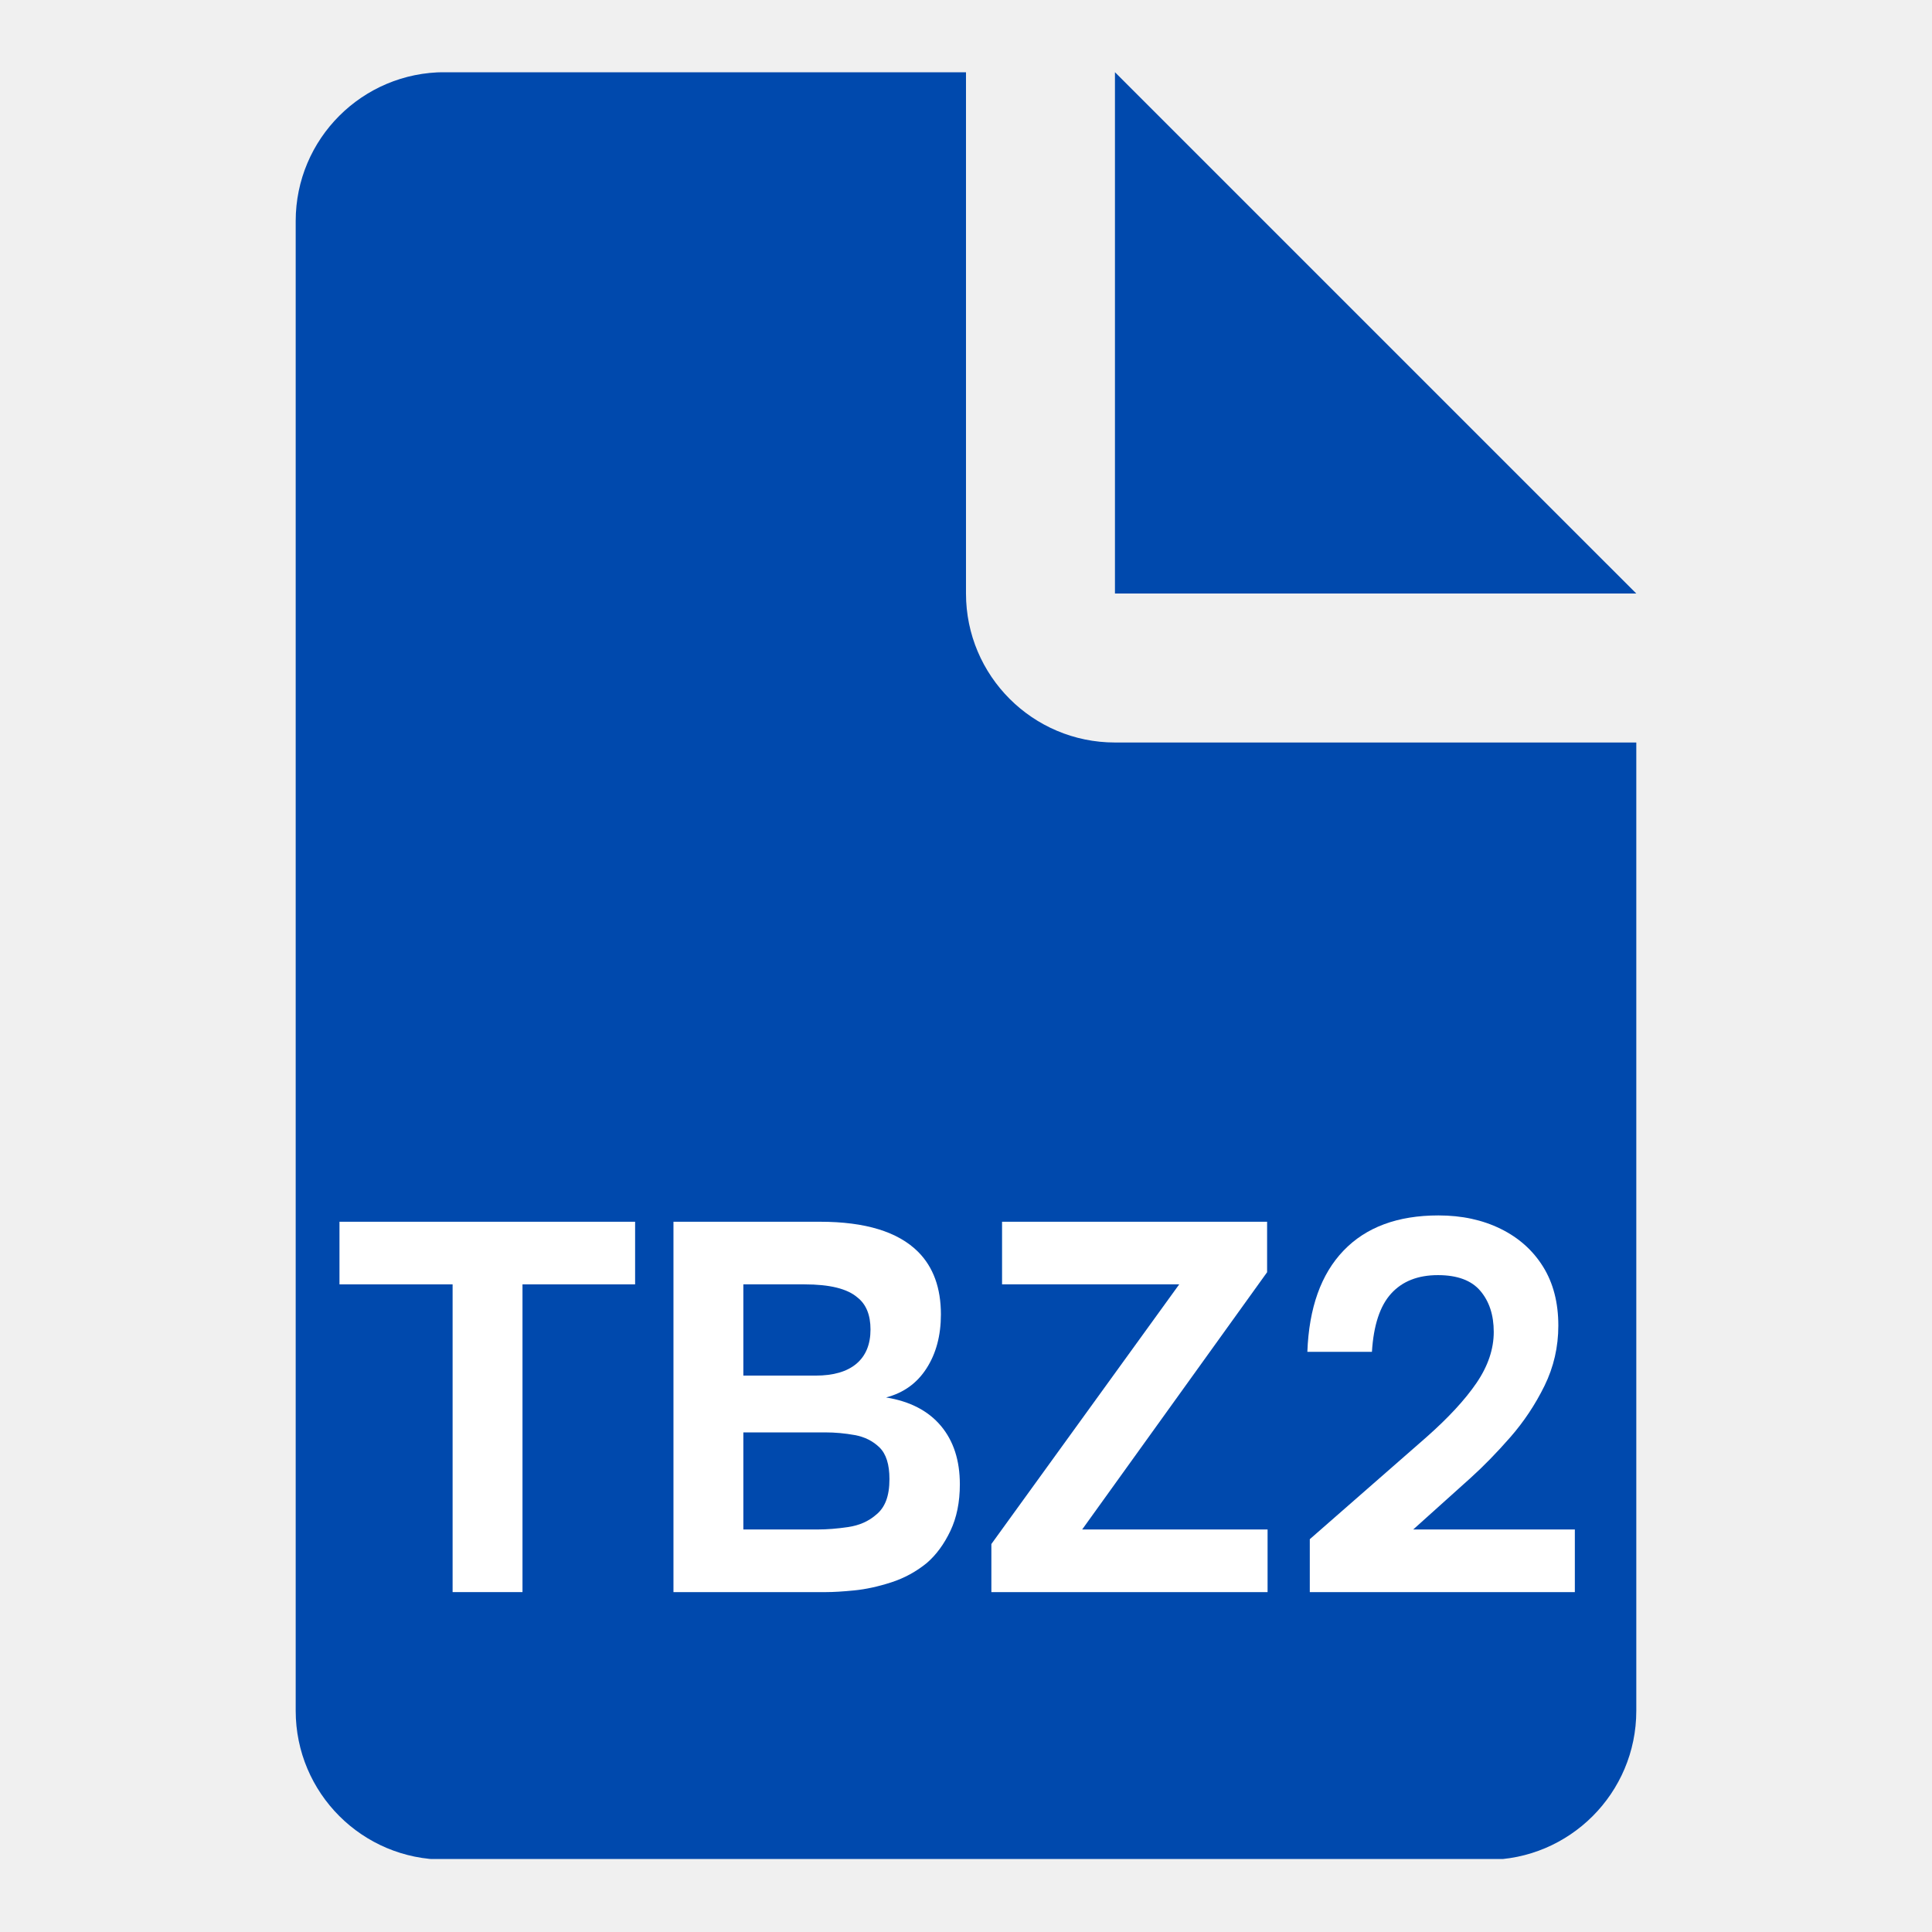
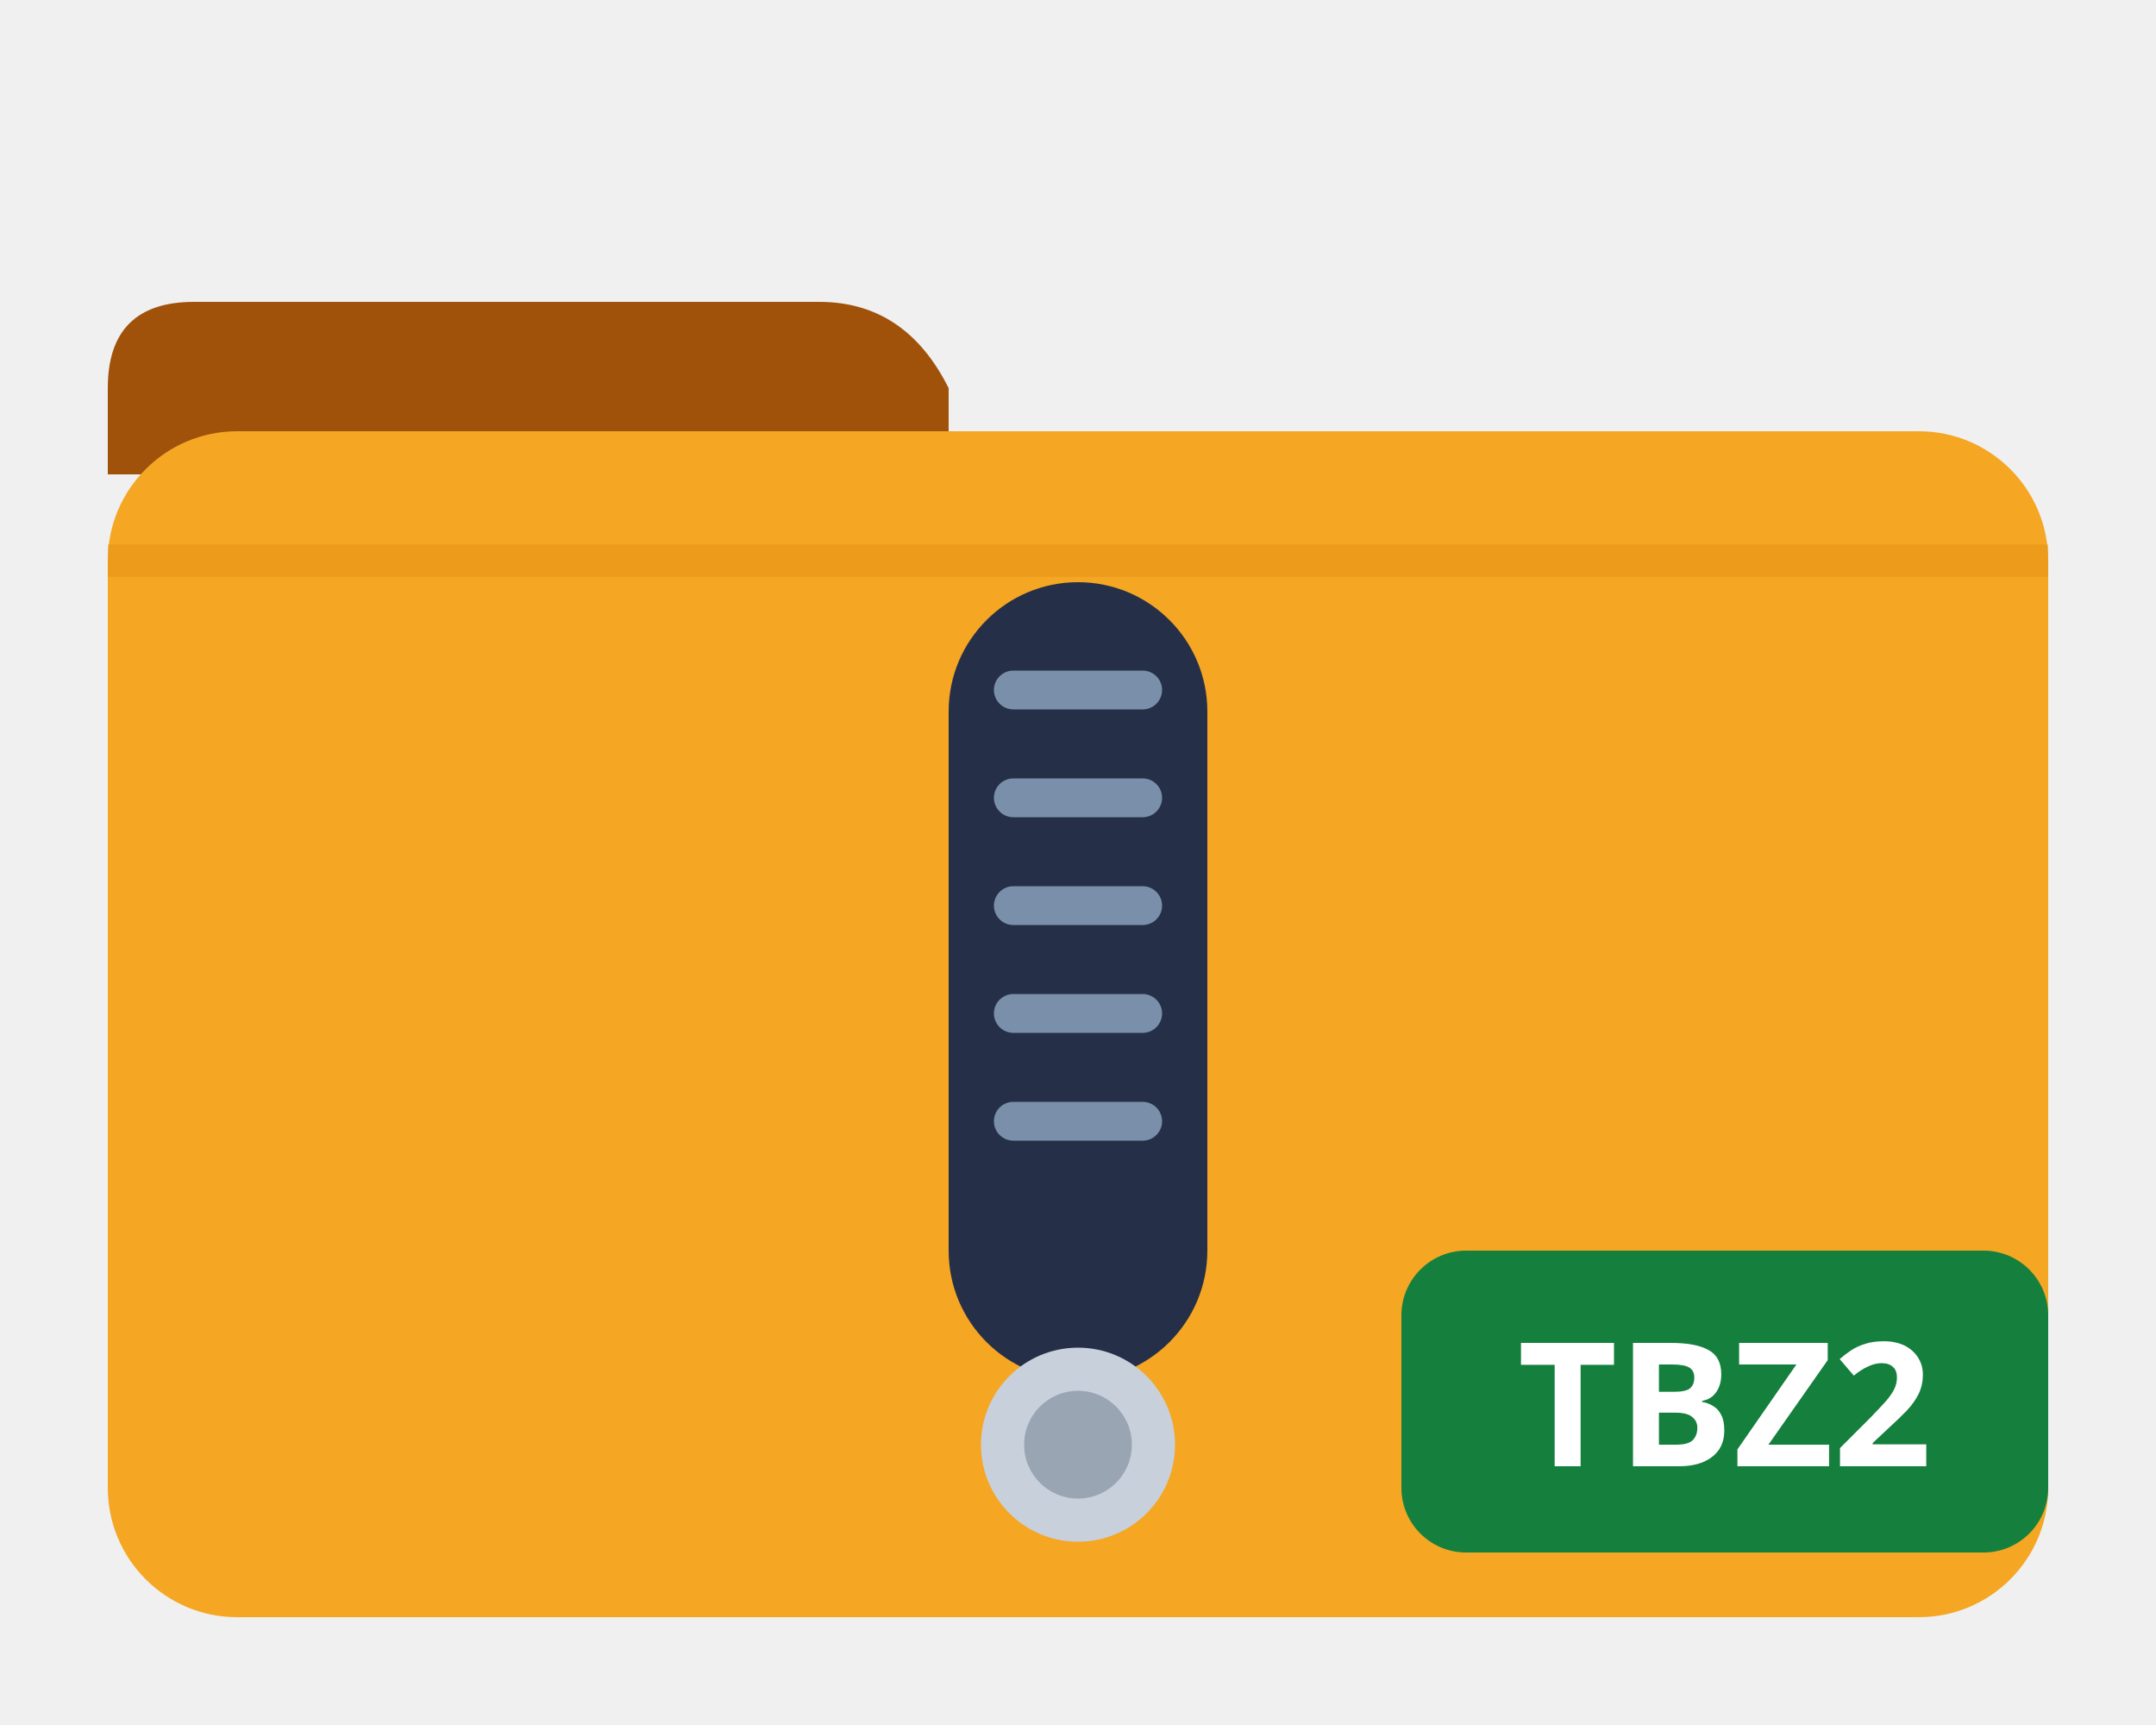
- <svg xmlns="http://www.w3.org/2000/svg" width="1024" zoomAndPan="magnify" viewBox="0 0 768 768" height="1024" preserveAspectRatio="xMidYMid meet" version="1.0">
-   <defs>
-     <g />
-     <clipPath id="eee03490fa">
-       <path d="M 443 28.723 L 650.793 28.723 L 650.793 236 L 443 236 Z M 443 28.723 " clip-rule="nonzero" />
-     </clipPath>
-     <clipPath id="f91b9e64d7">
-       <path d="M 117.543 28.723 L 650.793 28.723 L 650.793 738.973 L 117.543 738.973 Z M 117.543 28.723 " clip-rule="nonzero" />
-     </clipPath>
-   </defs>
-   <g clip-path="url(#eee03490fa)">
-     <path fill="#0049ad" d="M 650.453 235.938 L 443.211 28.699 L 443.211 235.938 Z M 650.453 235.938 " fill-opacity="1" fill-rule="nonzero" />
-   </g>
-   <g clip-path="url(#f91b9e64d7)">
-     <path fill="#0049ad" d="M 383.996 235.938 L 383.996 28.699 L 176.758 28.699 C 144.055 28.699 117.543 55.176 117.543 87.879 L 117.543 680.031 C 117.543 712.77 144.055 739.238 176.758 739.238 L 591.238 739.309 C 623.914 739.309 650.453 712.77 650.453 680.086 L 650.453 295.156 L 443.211 295.156 C 410.508 295.156 383.996 268.605 383.996 235.938 Z M 383.996 235.938 " fill-opacity="1" fill-rule="nonzero" />
-   </g>
-   <g fill="#ffffff" fill-opacity="1">
-     <g transform="translate(133.0266, 632.8835)">
-       <g>
-         <path d="M 74.672 0 L 46.891 0 L 46.891 -122.328 L 1.922 -122.328 L 1.922 -147.219 L 119.438 -147.219 L 119.438 -122.328 L 74.672 -122.328 Z M 74.672 0 " />
-       </g>
-     </g>
-   </g>
-   <g fill="#ffffff" fill-opacity="1">
-     <g transform="translate(254.5864, 632.8835)">
-       <g>
-         <path d="M 73.906 0 L 13.125 0 L 13.125 -147.219 L 71.391 -147.219 C 89.398 -147.219 102.395 -143.234 110.375 -135.266 C 116.414 -129.211 119.438 -120.914 119.438 -110.375 C 119.438 -102.008 117.535 -94.867 113.734 -88.953 C 109.941 -83.035 104.578 -79.176 97.641 -77.375 C 107.148 -75.832 114.414 -72.066 119.438 -66.078 C 124.457 -60.098 126.969 -52.348 126.969 -42.828 C 126.969 -35.754 125.711 -29.582 123.203 -24.312 C 120.691 -19.039 117.57 -14.797 113.844 -11.578 C 109.594 -8.109 104.863 -5.535 99.656 -3.859 C 94.445 -2.18 89.555 -1.117 84.984 -0.672 C 80.422 -0.223 76.727 0 73.906 0 Z M 40.906 -122.328 L 40.906 -86.062 L 69.656 -86.062 C 76.727 -86.062 82.129 -87.633 85.859 -90.781 C 89.586 -93.938 91.453 -98.473 91.453 -104.391 C 91.453 -110.18 89.719 -114.426 86.25 -117.125 C 82.258 -120.594 75.25 -122.328 65.219 -122.328 Z M 40.906 -63.484 L 40.906 -24.891 L 70.422 -24.891 C 74.16 -24.891 78.211 -25.211 82.578 -25.859 C 86.953 -26.504 90.617 -28.109 93.578 -30.672 C 95.379 -32.086 96.727 -33.953 97.625 -36.266 C 98.531 -38.586 98.984 -41.484 98.984 -44.953 C 98.984 -50.742 97.664 -54.926 95.031 -57.5 C 92.395 -60.07 89.113 -61.711 85.188 -62.422 C 81.258 -63.129 77.367 -63.484 73.516 -63.484 Z M 40.906 -63.484 " />
-       </g>
-     </g>
-   </g>
-   <g fill="#ffffff" fill-opacity="1">
-     <g transform="translate(388.8811, 632.8835)">
-       <g>
-         <path d="M 115 0 L 5.203 0 L 5.203 -19.109 L 79.875 -122.328 L 9.453 -122.328 L 9.453 -147.219 L 114.812 -147.219 L 114.812 -127.156 L 41.297 -24.891 L 115 -24.891 Z M 115 0 " />
-       </g>
-     </g>
-   </g>
-   <g fill="#ffffff" fill-opacity="1">
-     <g transform="translate(510.055, 632.8835)">
-       <g>
-         <path d="M 115.969 0 L 10.609 0 L 10.609 -21.031 L 56.922 -61.547 C 65.672 -69.266 72.328 -76.469 76.891 -83.156 C 81.453 -89.852 83.734 -96.609 83.734 -103.422 C 83.734 -110.109 81.961 -115.539 78.422 -119.719 C 74.891 -123.906 69.266 -126 61.547 -126 C 53.578 -126 47.375 -123.551 42.938 -118.656 C 38.5 -113.77 35.957 -106.055 35.312 -95.516 L 9.641 -95.516 C 10.285 -113.004 15.078 -126.41 24.016 -135.734 C 32.961 -145.066 45.539 -149.734 61.75 -149.734 C 71.008 -149.734 79.238 -147.961 86.438 -144.422 C 93.645 -140.891 99.273 -135.875 103.328 -129.375 C 107.379 -122.875 109.406 -115.062 109.406 -105.938 C 109.406 -97.445 107.57 -89.469 103.906 -82 C 100.238 -74.539 95.703 -67.723 90.297 -61.547 C 84.898 -55.379 79.629 -49.977 74.484 -45.344 L 51.719 -24.891 L 115.969 -24.891 Z M 115.969 0 " />
-       </g>
-     </g>
-   </g>
+ <svg xmlns="http://www.w3.org/2000/svg" viewBox="0 0 100 80">
+   <path d="M5,18 Q5,14 9,14 L38,14 Q42,14 44,18 L44,22 L5,22 Z" fill="#a0520a" />
+   <rect x="5" y="20" width="90" height="55" rx="6" ry="6" fill="#f5a623" />
+   <path d="M5,26 L95,26" stroke="#e09010" stroke-width="1.5" opacity="0.45" />
+   <rect x="44" y="27" width="12" height="37" rx="6" fill="#253048" />
+   <line x1="47" y1="32" x2="53" y2="32" stroke="#7a8faa" stroke-width="1.8" stroke-linecap="round" />
+   <line x1="47" y1="37" x2="53" y2="37" stroke="#7a8faa" stroke-width="1.8" stroke-linecap="round" />
+   <line x1="47" y1="42" x2="53" y2="42" stroke="#7a8faa" stroke-width="1.8" stroke-linecap="round" />
+   <line x1="47" y1="47" x2="53" y2="47" stroke="#7a8faa" stroke-width="1.8" stroke-linecap="round" />
+   <line x1="47" y1="52" x2="53" y2="52" stroke="#7a8faa" stroke-width="1.8" stroke-linecap="round" />
+   <circle cx="50" cy="67" r="4.5" fill="#c8d0dc" />
+   <circle cx="50" cy="67" r="2.5" fill="#9aa5b4" />
+   <rect x="65" y="58" width="30" height="14" rx="3" fill="#15803d" />
+   <text x="80" y="68" font-family="system-ui,sans-serif" font-size="8" font-weight="700" fill="white" text-anchor="middle" dominant-baseline="auto">TBZ2</text>
</svg>
